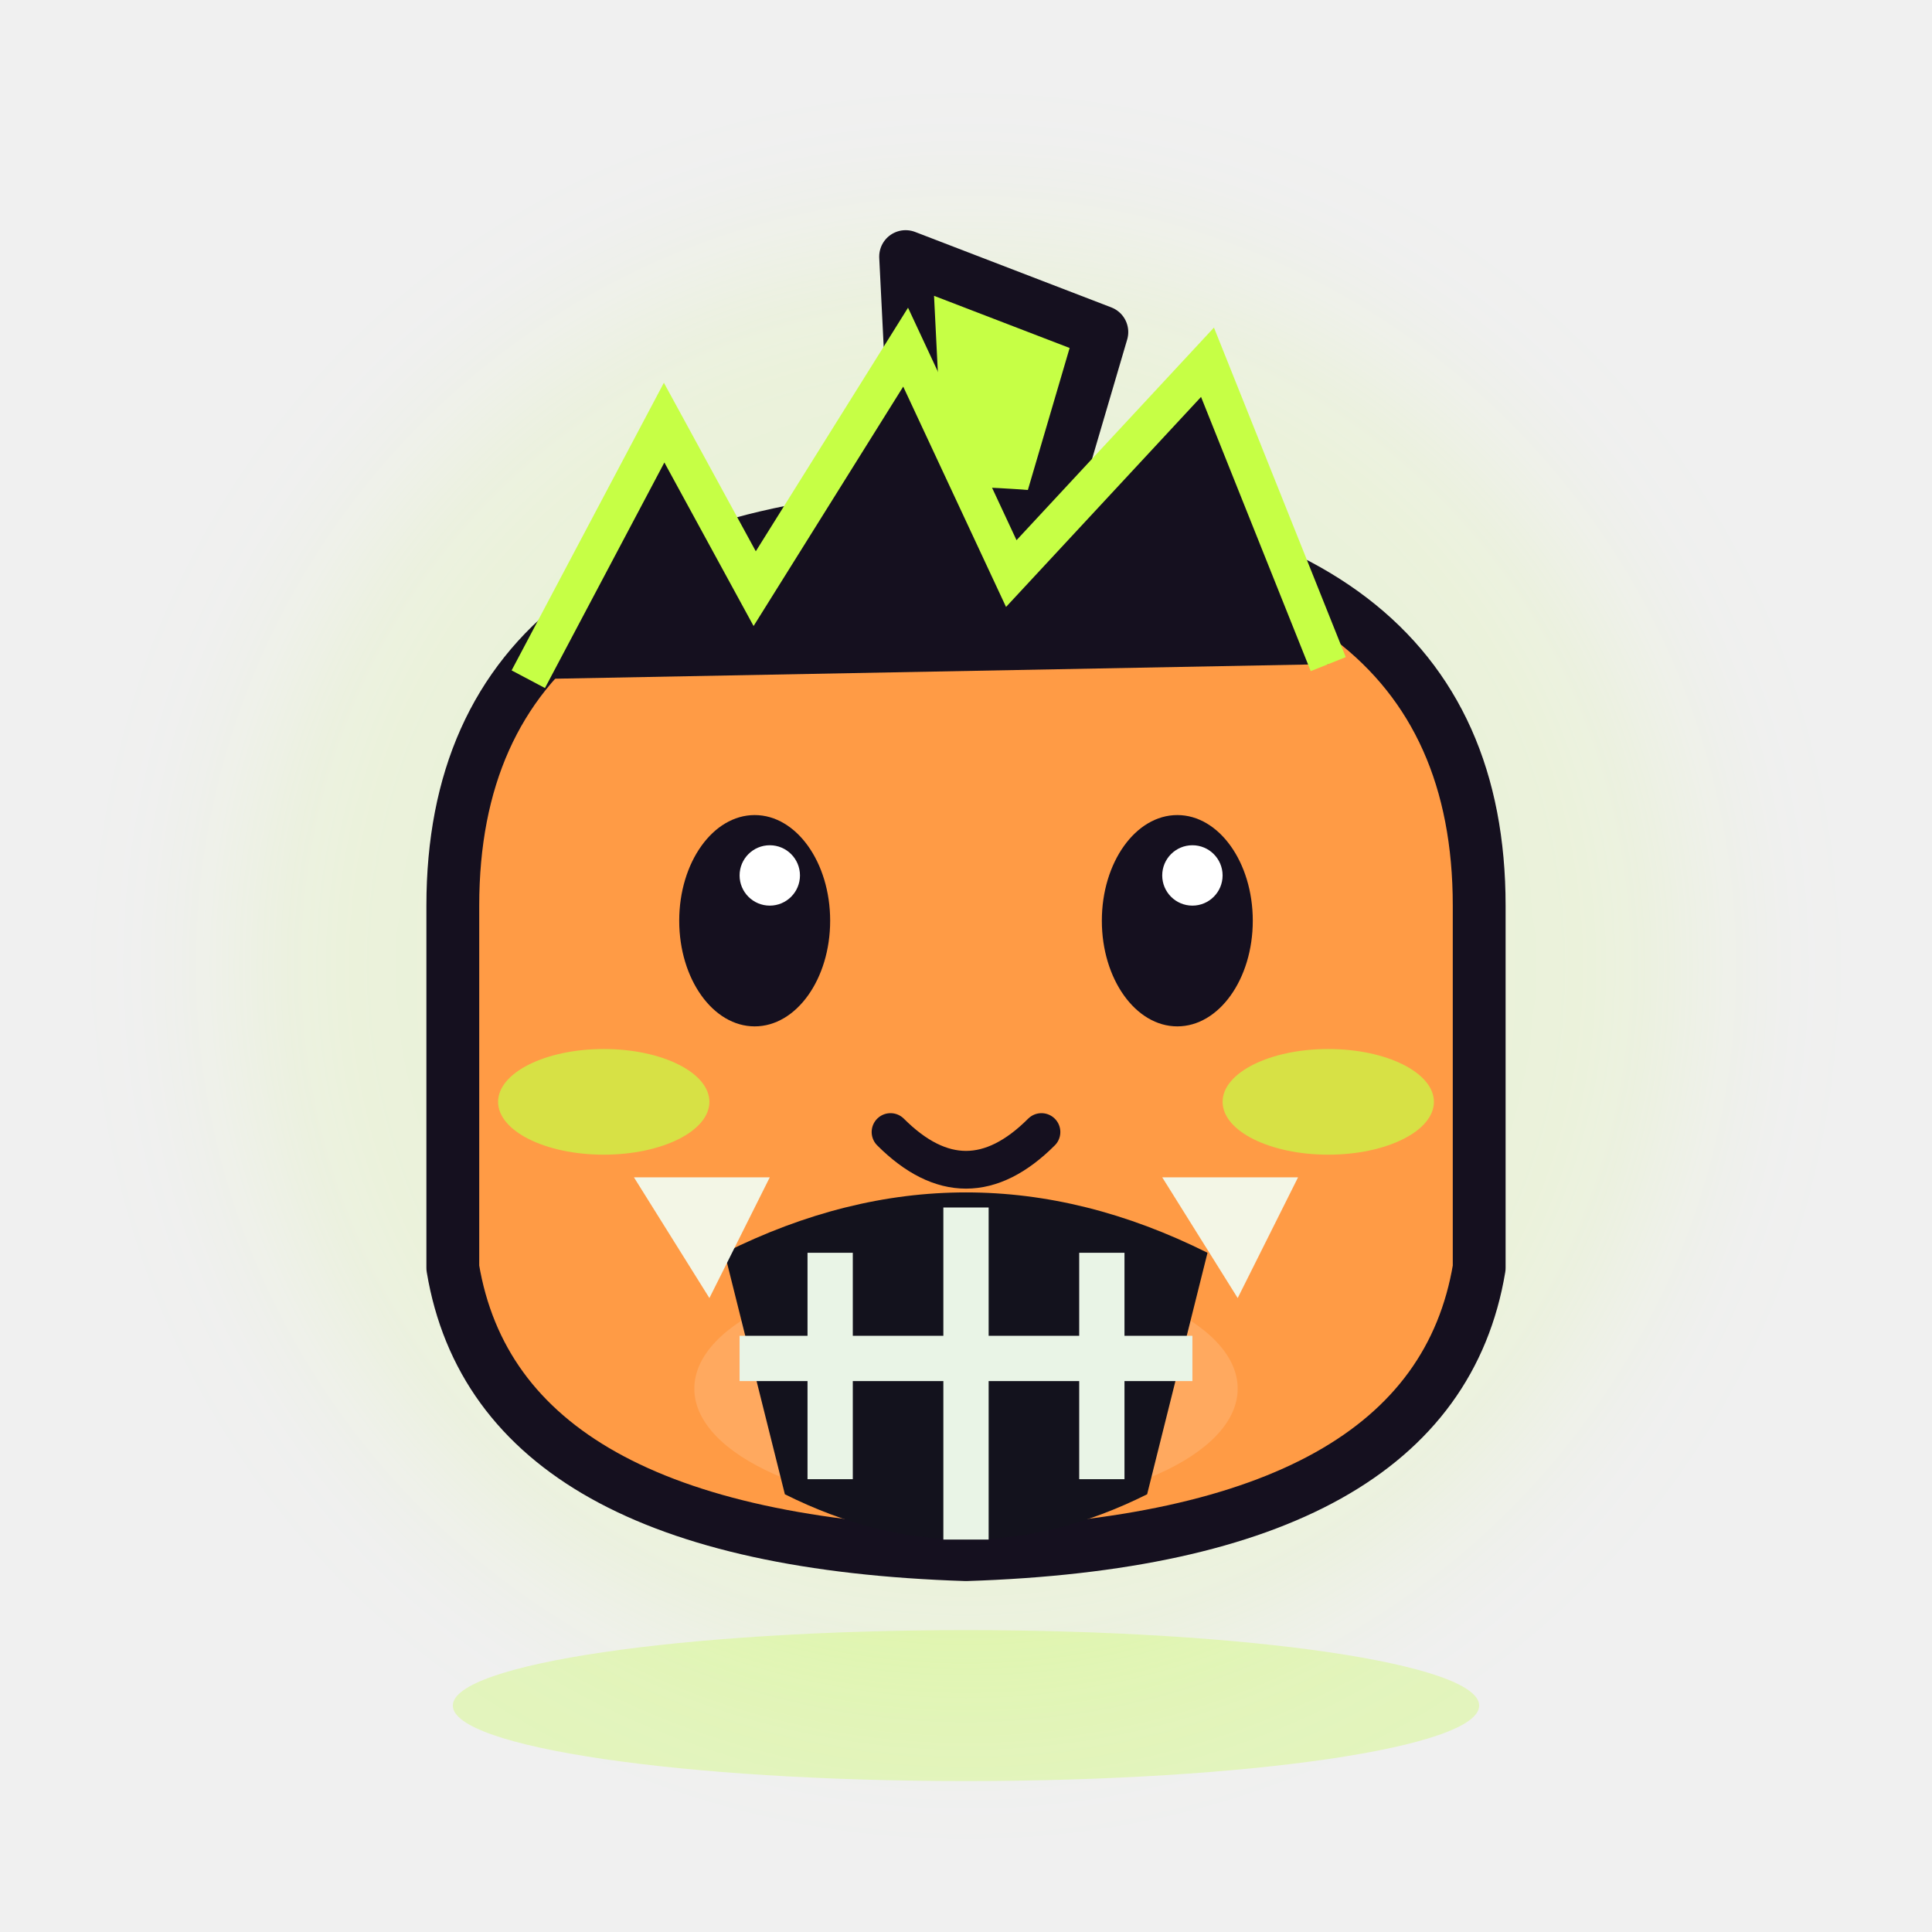
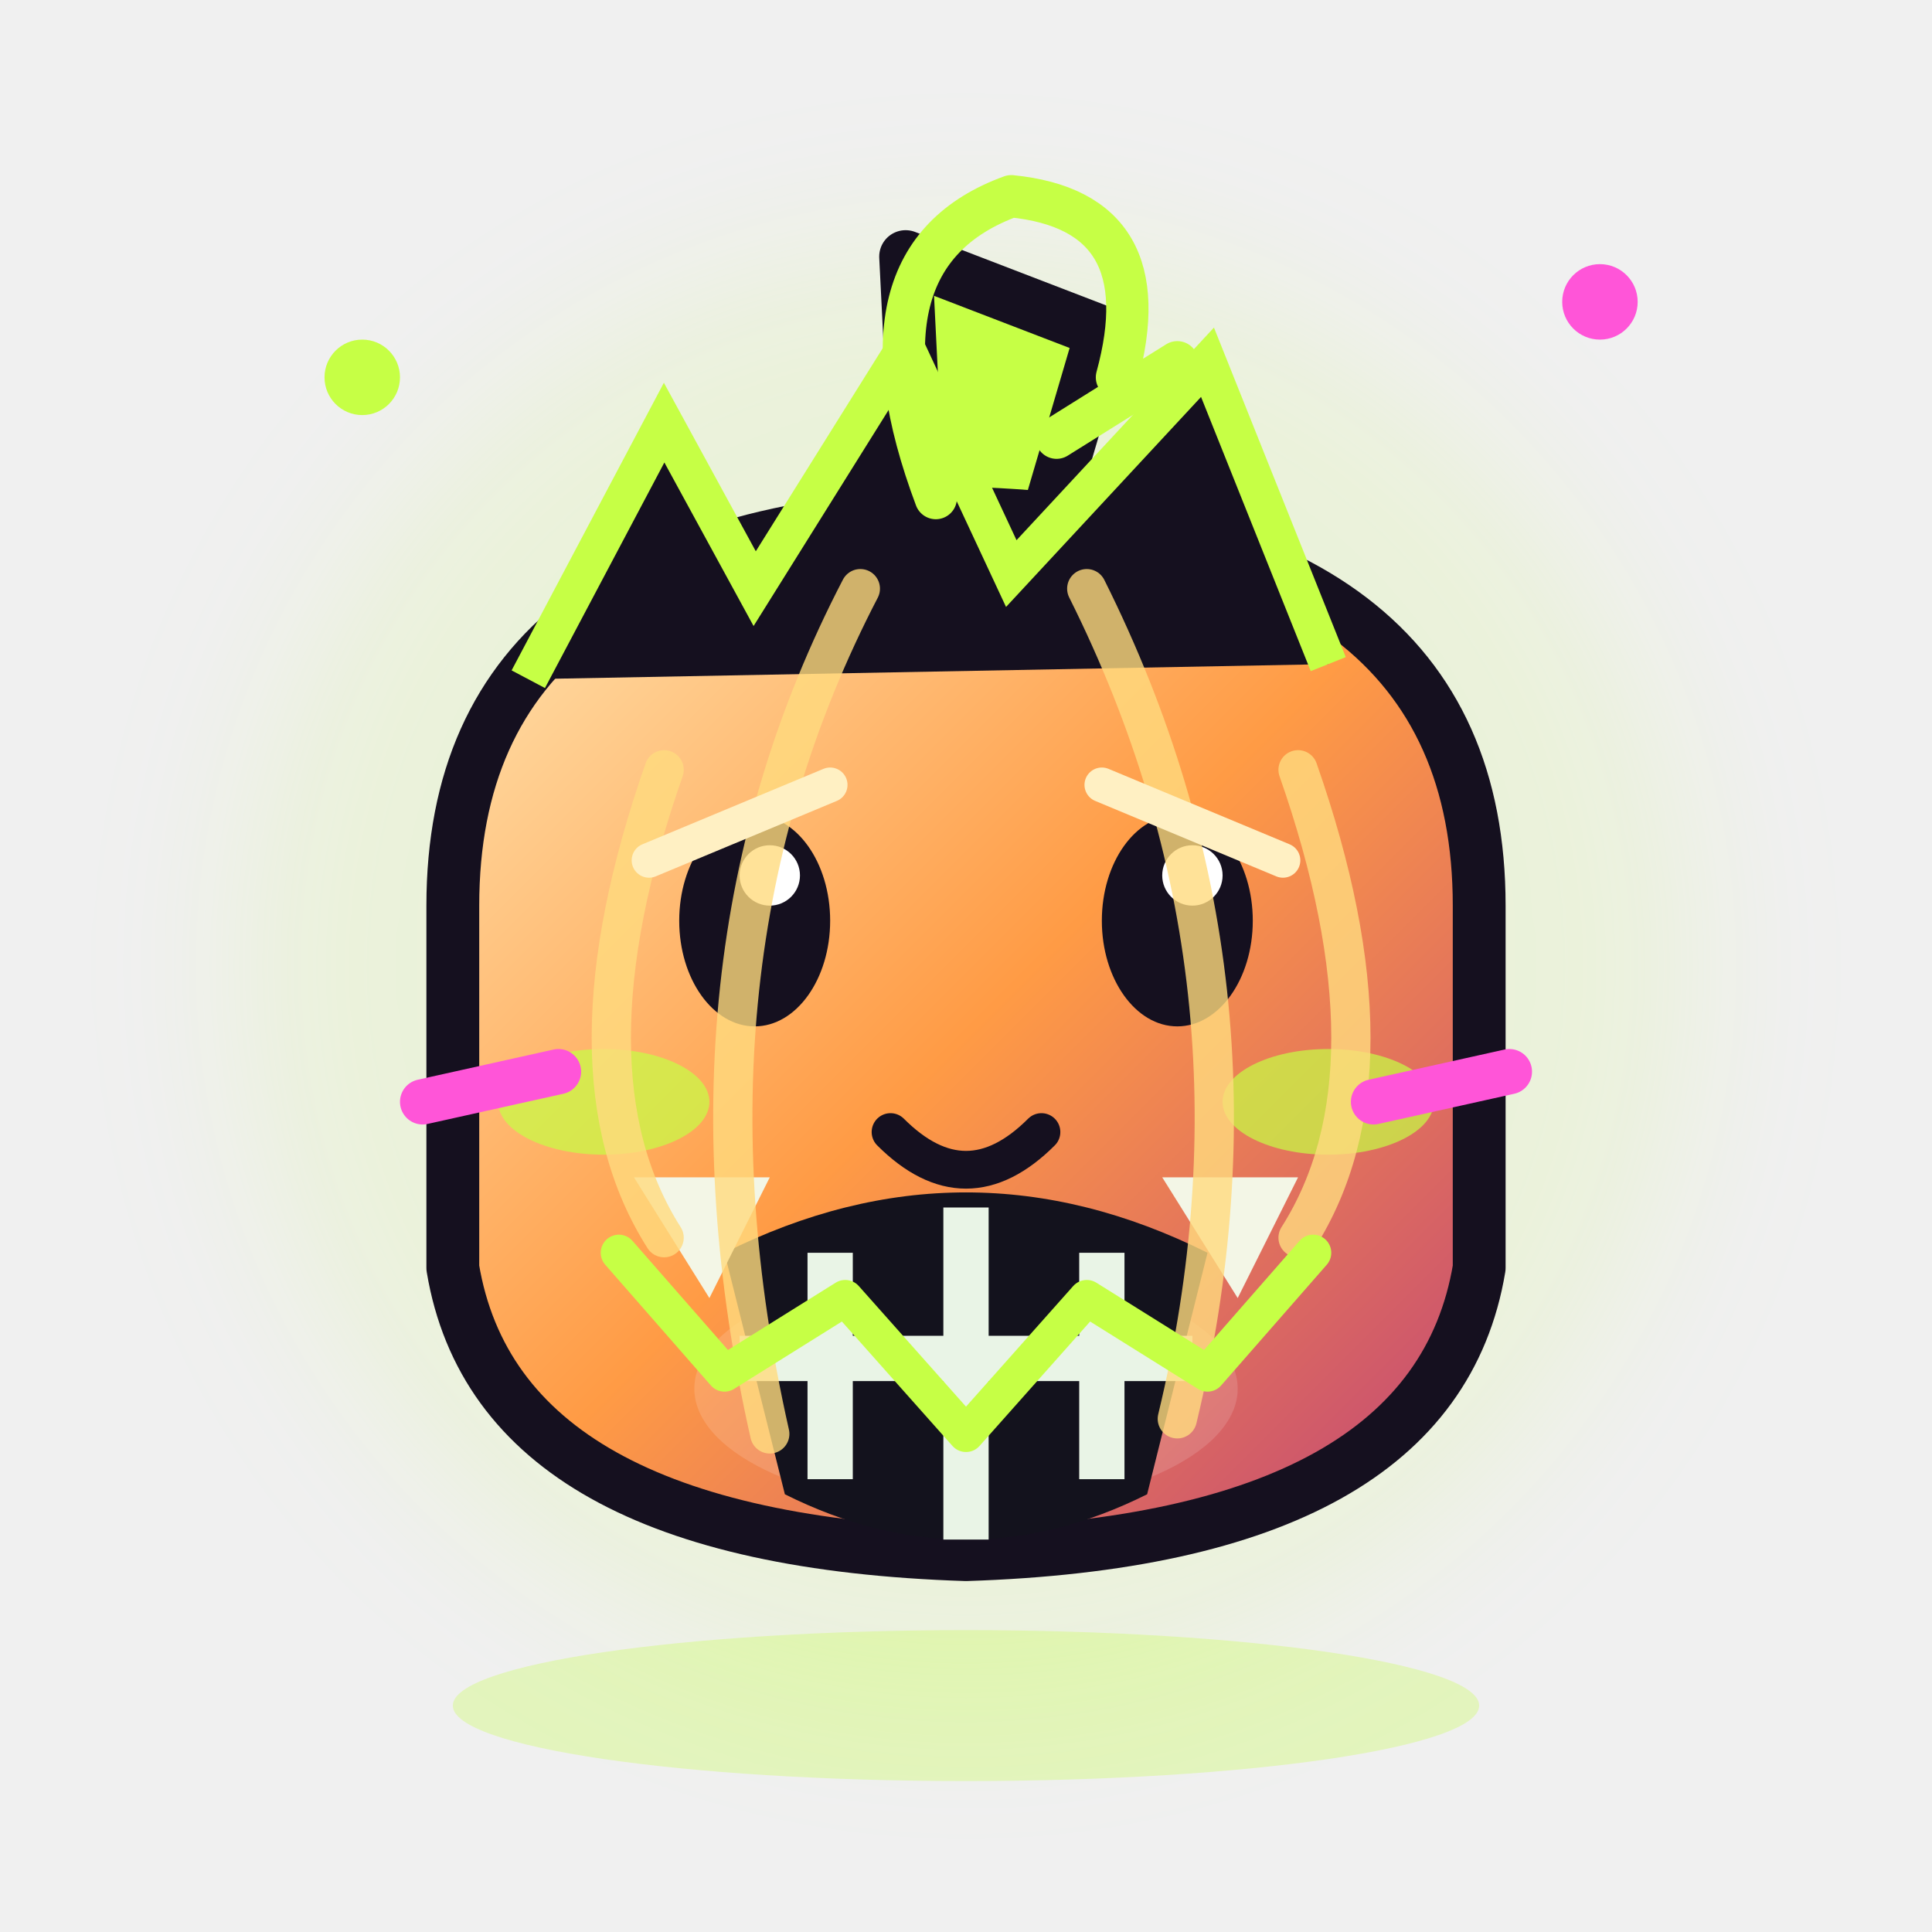
- <svg xmlns="http://www.w3.org/2000/svg" viewBox="0 0 128 128" role="img" aria-label="pumpkin original neon mascot">
+ <svg xmlns="http://www.w3.org/2000/svg" viewBox="0 0 128 128" role="img" aria-labelledby="title desc">
  <defs>
    <filter id="halo" x="-50%" y="-50%" width="200%" height="200%">
      <feGaussianBlur stdDeviation="5" />
    </filter>
+     <linearGradient id="modern" x1="0" y1="0" x2="1" y2="1">
+       <stop stop-color="#ffe7b4" />
+       <stop offset=".5" stop-color="#ff9b45" />
+       <stop offset="1" stop-color="#bf4277" />
+     </linearGradient>
  </defs>
  <style>@media(prefers-reduced-motion:no-preference){#mascot{transform-origin:64px 101px;animation:hop 1.3s cubic-bezier(.35,0,.3,1) infinite}@keyframes hop{0%,100%{transform:translateY(0) scale(1,.95)}35%{transform:translateY(-14px) scale(.93,1.08)}70%{transform:translateY(-2px) scale(1.06,.94)}}}</style>
  <g id="mascot">
    <ellipse cx="64" cy="113" rx="34" ry="5" fill="#c6ff45" opacity=".3" />
    <circle cx="64" cy="64" r="48" fill="#c6ff45" opacity=".13" filter="url(#halo)" />
    <path d="M61 37 60 17 73 22 68 39" fill="#c6ff45" stroke="#15101f" stroke-width="3.5" stroke-linejoin="round" />
    <path d="M42 45Q30 65 43 94M86 45Q98 65 85 94" stroke="#ffe3a0" stroke-width="3" opacity=".7" fill="none" />
-     <path d="M30 60 Q30 35 64 34 Q98 35 98 60 L98 84 Q95 102 64 103 Q33 102 30 84Z" fill="#ff9b45" stroke="#15101f" stroke-width="3.5" stroke-linejoin="round" />
+     <path d="M30 60 Q30 35 64 34 Q98 35 98 60 L98 84 Q95 102 64 103 Q33 102 30 84Z" fill="url(#modern)" stroke="#15101f" stroke-width="3.5" stroke-linejoin="round" />
    <ellipse cx="64" cy="92" rx="18" ry="8" fill="#fff" opacity=".14" />
    <ellipse cx="50" cy="61" rx="5" ry="7" fill="#15101f" />
    <ellipse cx="78" cy="61" rx="5" ry="7" fill="#15101f" />
    <circle cx="51" cy="58" r="2" fill="#fff" />
    <circle cx="79" cy="58" r="2" fill="#fff" />
    <path d="M59 75 Q64 80 69 75" fill="none" stroke="#15101f" stroke-width="2.5" stroke-linecap="round" />
    <ellipse cx="40" cy="73" rx="7" ry="3.5" fill="#c6ff45" opacity=".7" />
    <ellipse cx="88" cy="73" rx="7" ry="3.5" fill="#c6ff45" opacity=".7" />
    <path d="M54 89Q64 96 74 89" stroke="#c6ff45" stroke-width="3" fill="none" stroke-linecap="round" />
    <g aria-hidden="true">
      <path d="M48 83Q64 75 80 83L76 99Q64 105 52 99Z" fill="#13121d" />
      <path d="M55 83v15M64 80v22M73 83v15M49 90h30" stroke="#e9f4e6" stroke-width="3" />
      <path d="M35 45 44 28 50 39 60 23 67 38 80 24 88 44" fill="#15101f" stroke="#c6ff45" stroke-width="2.5" />
      <path d="M42 78h9l-4 8zM77 78h9l-4 8z" fill="#f3f6e6" />
    </g>
+     <g id="remaster-details" stroke-linejoin="round" stroke-linecap="round">
+       <path d="M57 39q-13 25-6 56M72 39q13 26 6 55M44 51q-7 20 0 31m42-31q7 20 0 31" fill="none" stroke="#ffdb7e" stroke-width="2.6" opacity=".8" />
+       <path d="M62 33q-6-16 5-20 10 1 7 12m-4 4 8-5" fill="none" stroke="#c6ff45" stroke-width="2.8" />
+       <path d="m41 83 7 8 8-5 8 9 8-9 8 5 7-8" stroke="#c6ff45" stroke-width="2.4" fill="none" />
+       <path d="m43 57 12-5m18 0 12 5" stroke="#fff0c3" stroke-width="2.3" />
+       <path d="m37 71-9 2m72-2-9 2" stroke="#ff55d8" stroke-width="3" />
+       <circle cx="24" cy="25" r="2.5" fill="#c6ff45" />
+       <circle cx="106" cy="20" r="2.5" fill="#ff55d8" />
+     </g>
  </g>
</svg>
